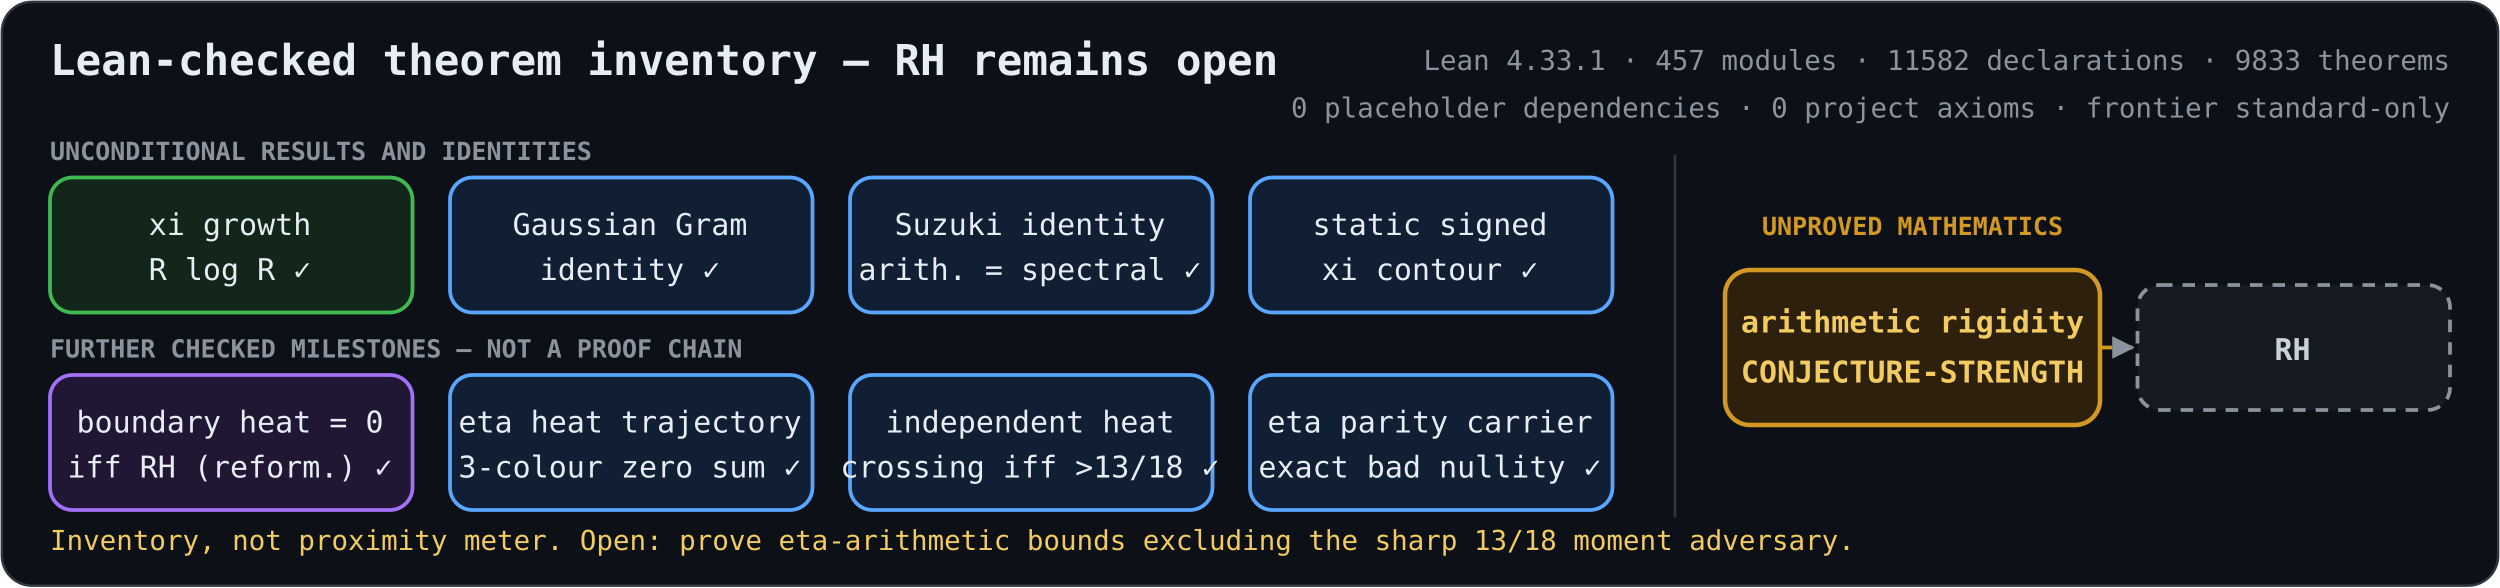
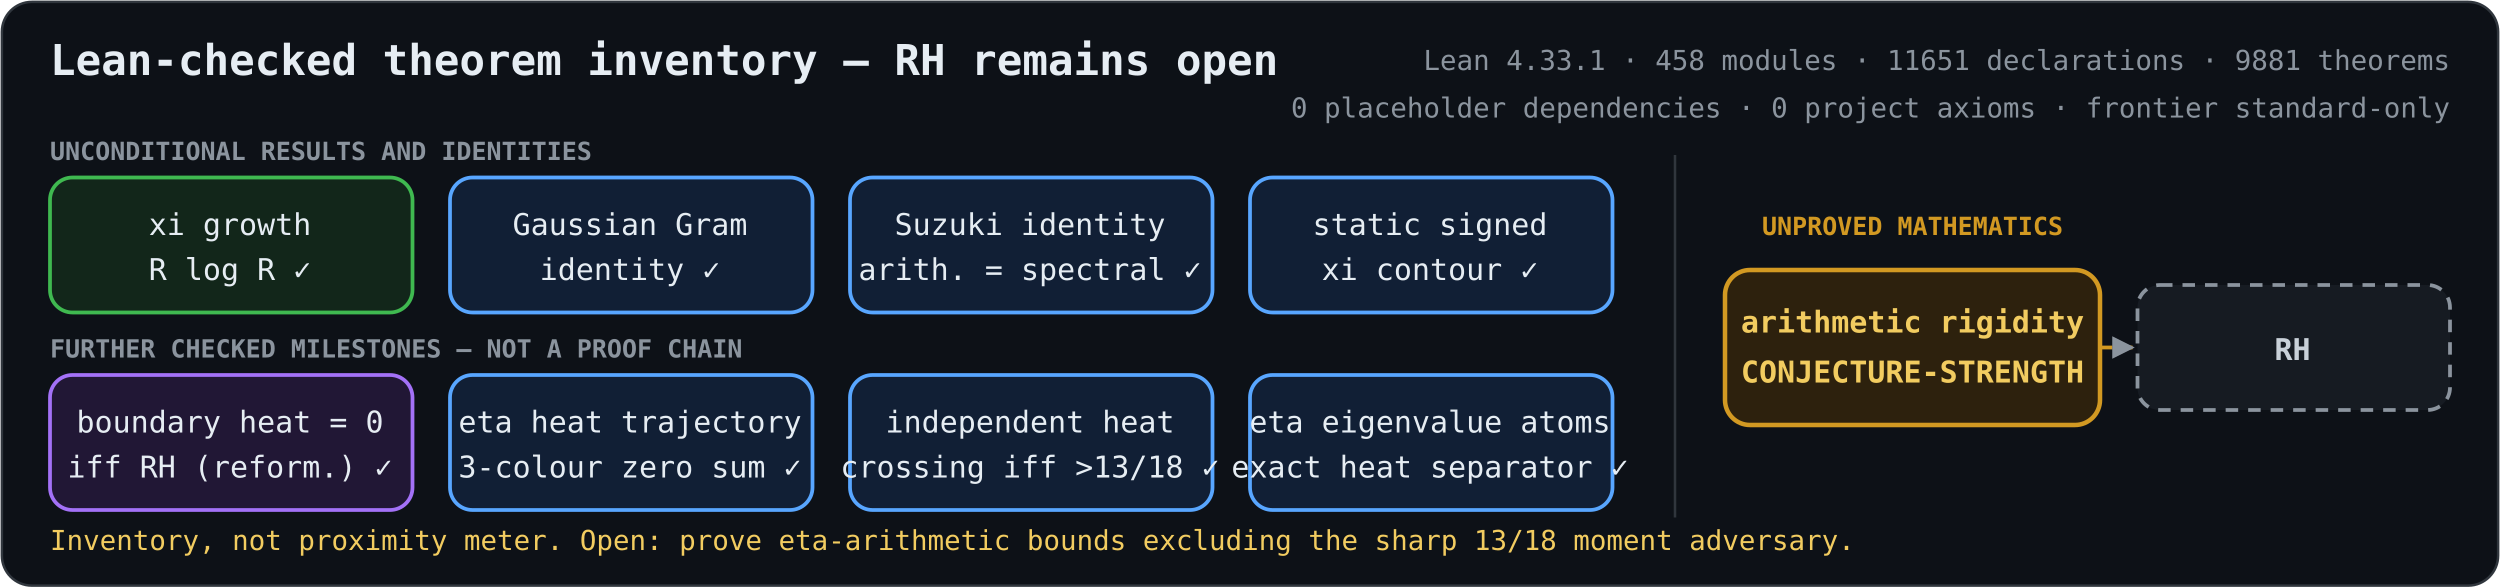
<svg xmlns="http://www.w3.org/2000/svg" role="img" aria-labelledby="title description" viewBox="0 0 1000 235">
  <defs>
    <marker id="arrow" viewBox="0 0 10 10" refX="9" refY="5" markerWidth="6" markerHeight="6" orient="auto-start-reverse">
      <path d="M 0 0 L 10 5 L 0 10 z" fill="#8b949e" />
    </marker>
    <style>
      .bg { fill: #0d1117; stroke: #30363d; }
      text { fill: #e6edf3; font-family: ui-monospace, SFMono-Regular, Menlo, Consolas, monospace; font-size: 12px; text-anchor: middle; }
      .heading { font-size: 17px; font-weight: 700; text-anchor: start; }
      .metrics { fill: #8b949e; font-size: 11px; text-anchor: end; }
      .proved rect { fill: #12261a; stroke: #3fb950; stroke-width: 1.5; }
      .proved.equivalence rect { fill: #211735; stroke: #a371f7; }
      .proved.bridge rect { fill: #111f35; stroke: #58a6ff; }
      .proved.reduction rect { fill: #102a2c; stroke: #39c5cf; }
      .open rect { fill: #2d210d; stroke: #d29922; stroke-width: 1.8; }
      .goal rect { fill: #161b22; stroke: #8b949e; stroke-width: 1.5; stroke-dasharray: 5 4; }
      .open text { fill: #f2cc60; font-weight: 700; }
      .goal text { fill: #c9d1d9; font-weight: 700; }
      .open-edge { fill: none; stroke: #d29922; stroke-width: 1.5; stroke-dasharray: 5 4; marker-end: url(#arrow); }
      .section { fill: #8b949e; font-size: 10px; font-weight: 700; text-anchor: start; }
      .gap-label { fill: #d29922; font-size: 10px; font-weight: 700; }
      .frontier { fill: #f2cc60; font-size: 11px; text-anchor: start; }
    </style>
  </defs>
  <rect class="bg" x="0.75" y="0.75" width="998.5" height="233.5" rx="12" />
  <text class="heading" x="20" y="30">Lean-checked theorem inventory — RH remains open</text>
-   <text class="metrics" x="980" y="28">Lean 4.33.1 · 457 modules · 11582 declarations · 9833 theorems</text>
+   <text class="metrics" x="980" y="28">Lean 4.33.1 · 458 modules · 11651 declarations · 9881 theorems</text>
  <text class="metrics" x="980" y="47">0 placeholder dependencies · 0 project axioms · frontier standard-only</text>
  <text class="section" x="20" y="64">UNCONDITIONAL RESULTS AND IDENTITIES</text>
  <text class="section" x="20" y="143">FURTHER CHECKED MILESTONES — NOT A PROOF CHAIN</text>
  <line x1="670" y1="62" x2="670" y2="207" stroke="#30363d" />
  <text class="gap-label" x="765" y="94">UNPROVED MATHEMATICS</text>
  <path class="open-edge" d="M840 139 H853" />
  <g class="proved unconditional">
    <rect x="20" y="71" width="145" height="54" rx="9" />
    <text x="92" y="94">xi growth</text>
    <text x="92" y="112">R log R  ✓</text>
  </g>
  <g class="proved bridge">
    <rect x="180" y="71" width="145" height="54" rx="9" />
    <text x="252" y="94">Gaussian Gram</text>
    <text x="252" y="112">identity  ✓</text>
  </g>
  <g class="proved bridge">
    <rect x="340" y="71" width="145" height="54" rx="9" />
    <text x="412" y="94">Suzuki identity</text>
    <text x="412" y="112">arith. = spectral  ✓</text>
  </g>
  <g class="proved bridge">
    <rect x="500" y="71" width="145" height="54" rx="9" />
    <text x="572" y="94">static signed</text>
    <text x="572" y="112">xi contour  ✓</text>
  </g>
  <g class="proved equivalence">
    <rect x="20" y="150" width="145" height="54" rx="9" />
    <text x="92" y="173">boundary heat = 0</text>
    <text x="92" y="191">iff RH (reform.)  ✓</text>
  </g>
  <g class="proved bridge">
    <rect x="180" y="150" width="145" height="54" rx="9" />
    <text x="252" y="173">eta heat trajectory</text>
    <text x="252" y="191">3-colour zero sum  ✓</text>
  </g>
  <g class="proved bridge">
    <rect x="340" y="150" width="145" height="54" rx="9" />
    <text x="412" y="173">independent heat</text>
    <text x="412" y="191">crossing iff &gt;13/18  ✓</text>
  </g>
  <g class="proved bridge">
    <rect x="500" y="150" width="145" height="54" rx="9" />
-     <text x="572" y="173">eta parity carrier</text>
-     <text x="572" y="191">exact bad nullity  ✓</text>
+     <text x="572" y="173">eta eigenvalue atoms</text>
+     <text x="572" y="191">exact heat separator  ✓</text>
  </g>
  <g class="open">
    <rect x="690" y="108" width="150" height="62" rx="10" />
    <text x="765" y="133">arithmetic rigidity</text>
    <text x="765" y="153">CONJECTURE-STRENGTH</text>
  </g>
  <g class="goal">
    <rect x="855" y="114" width="125" height="50" rx="9" />
    <text x="917" y="144">RH</text>
  </g>
  <text class="frontier" x="20" y="220">Inventory, not proximity meter. Open: prove eta-arithmetic bounds excluding the sharp 13/18 moment adversary.</text>
</svg>
